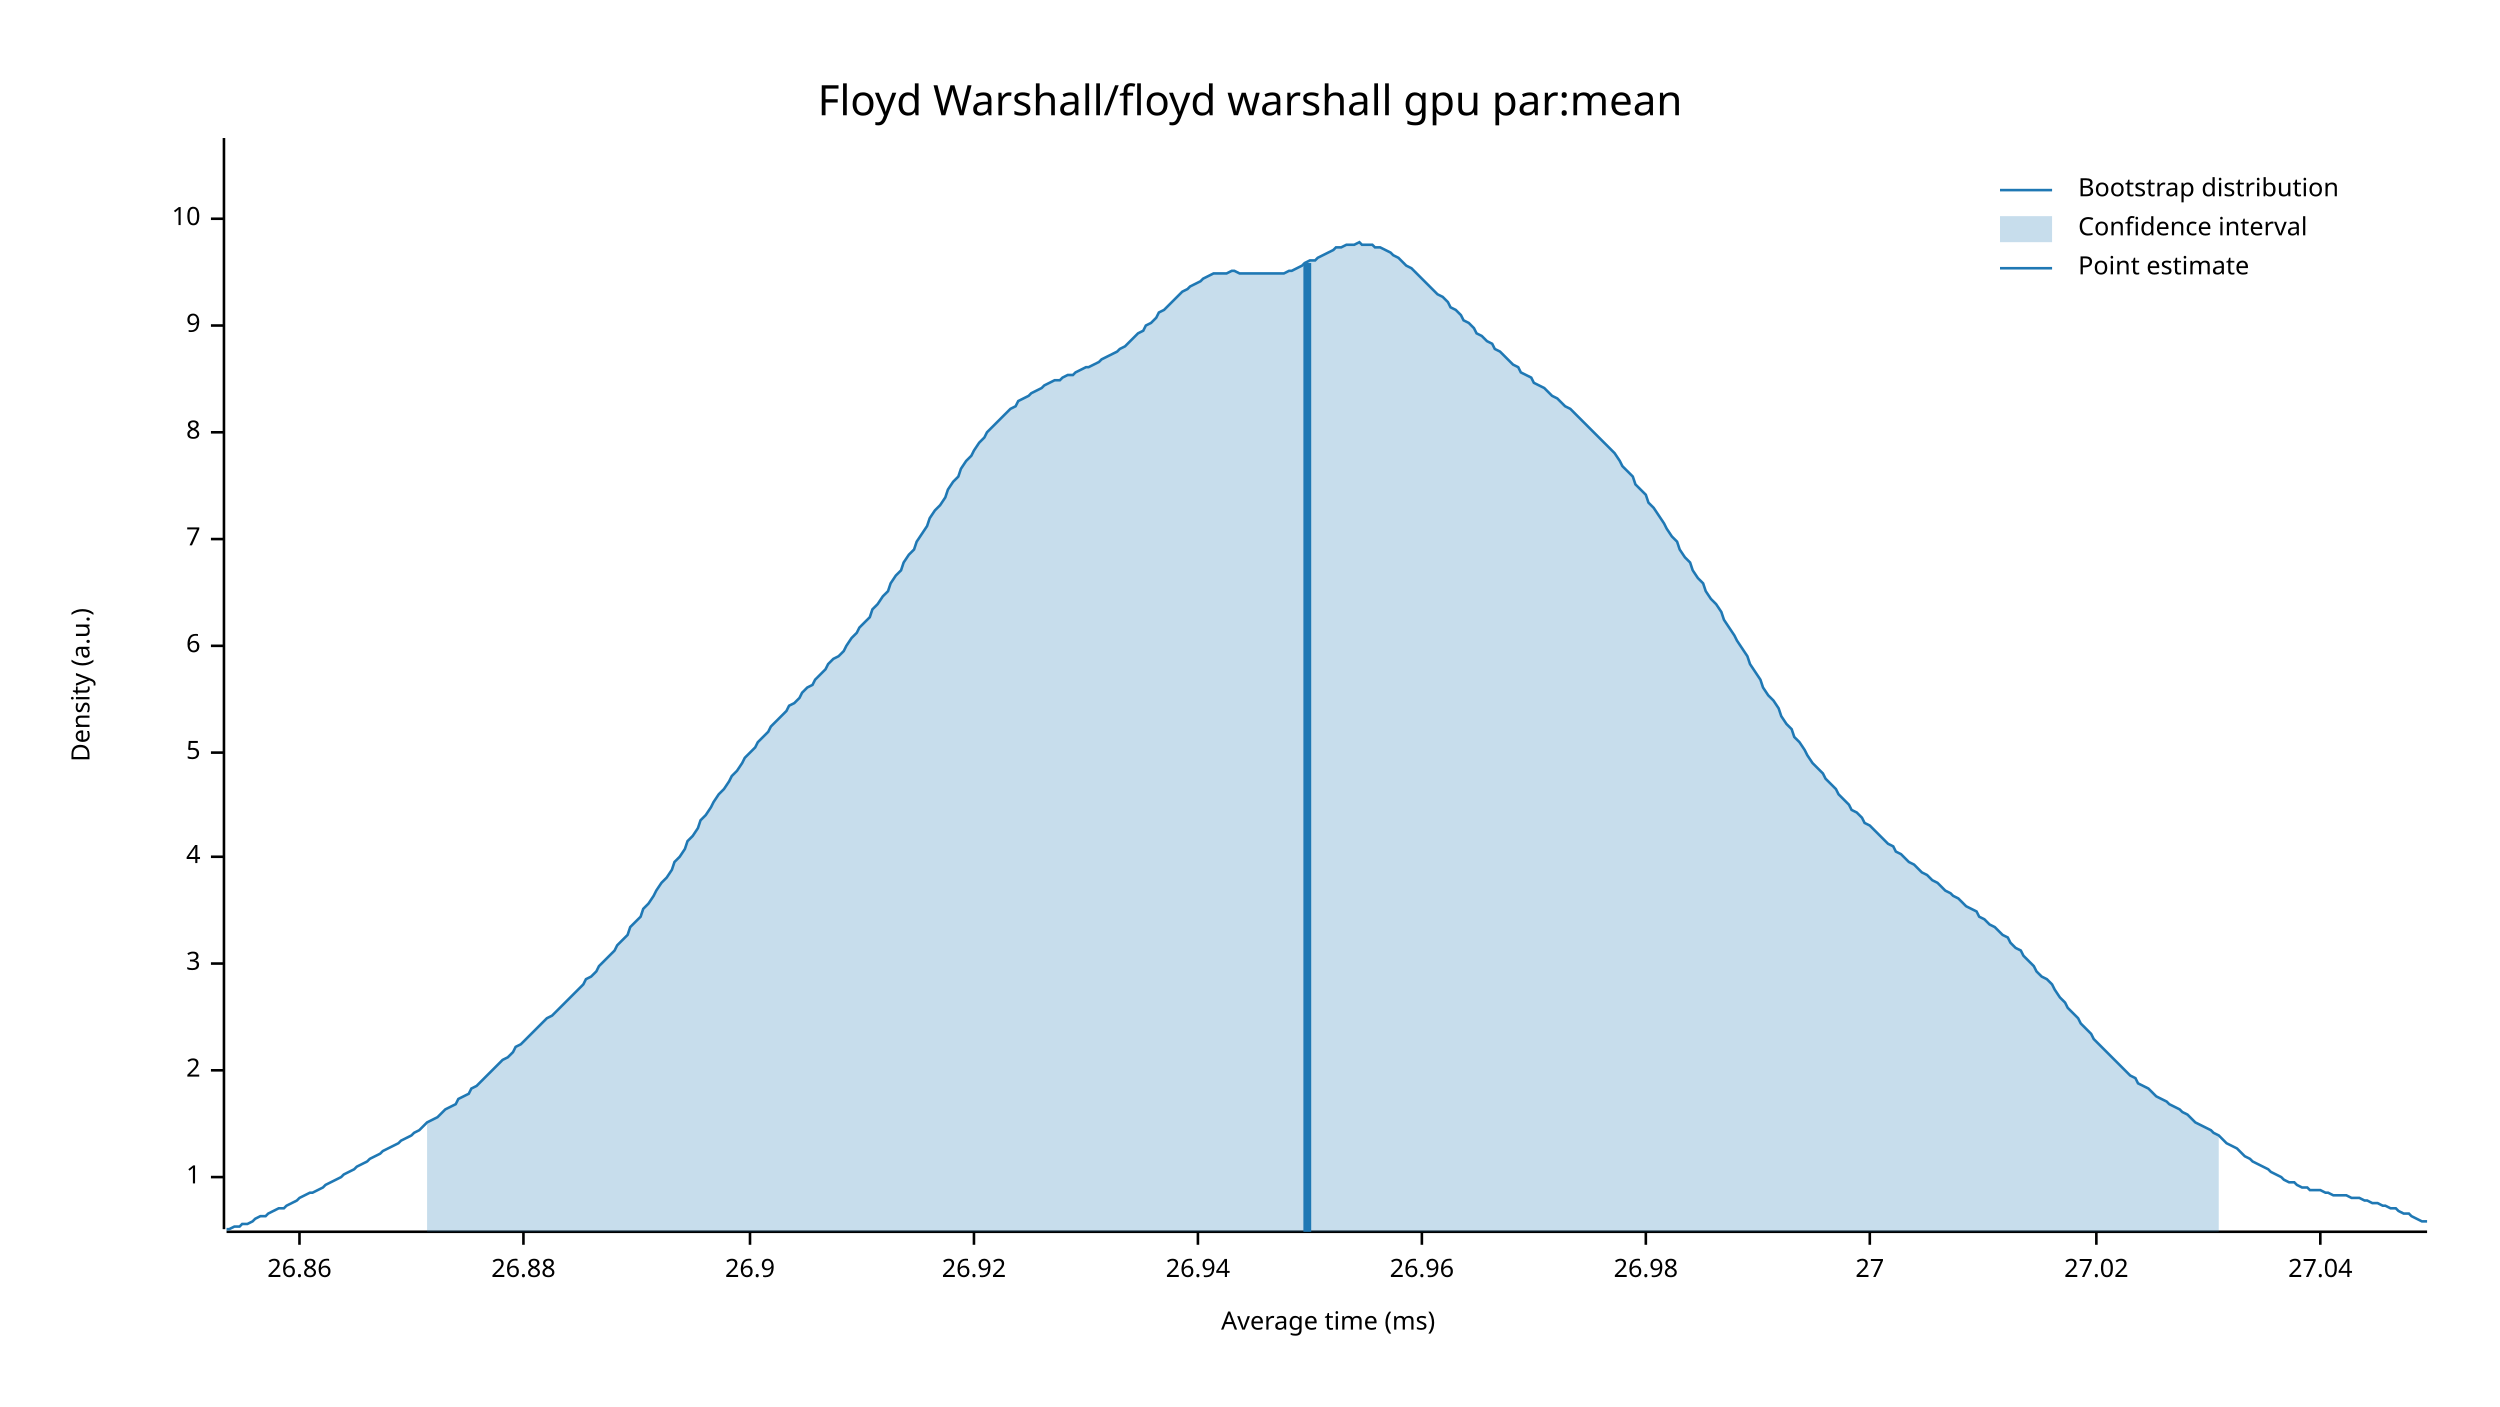
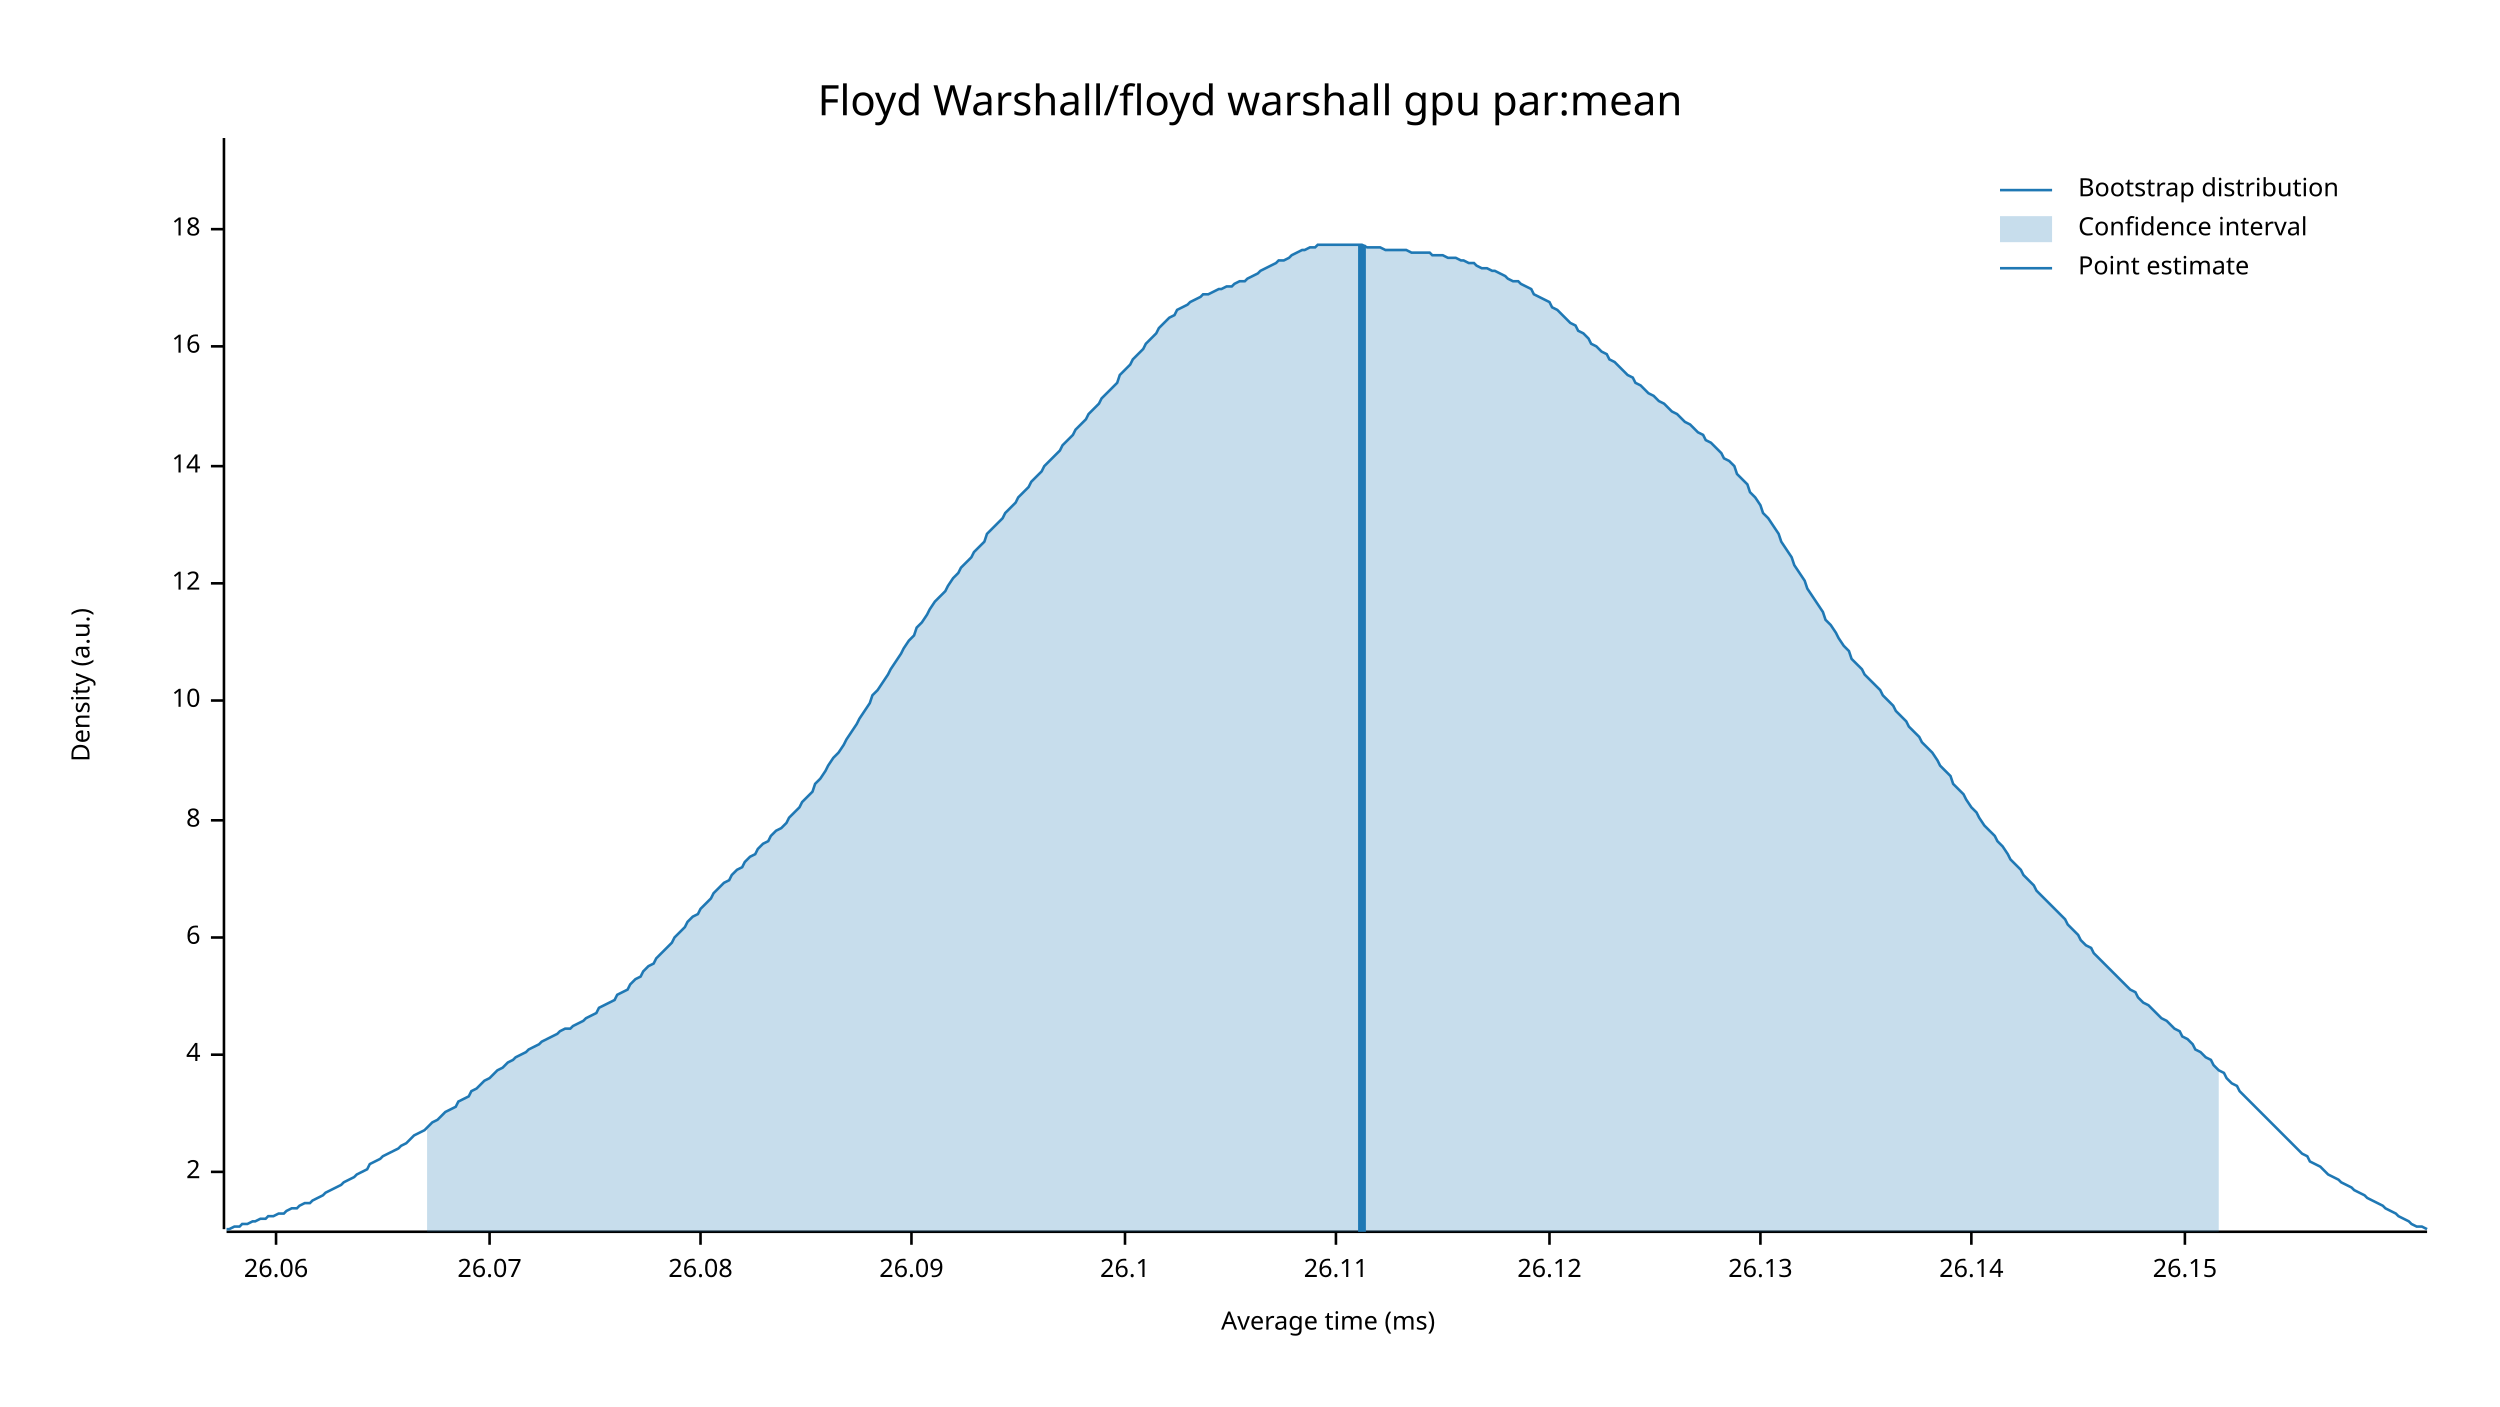
<svg xmlns="http://www.w3.org/2000/svg" width="960" height="540" viewBox="0 0 960 540">
  <text x="480" y="32" dy="0.76em" text-anchor="middle" font-family="sans-serif" font-size="16.129" opacity="1" fill="#000000">
Floyd Warshall/floyd warshall gpu par:mean
</text>
  <text x="27" y="263" dy="0.76em" text-anchor="middle" font-family="sans-serif" font-size="9.677" opacity="1" fill="#000000" transform="rotate(270, 27, 263)">
Density (a.u.)
</text>
  <text x="510" y="513" dy="-0.5ex" text-anchor="middle" font-family="sans-serif" font-size="9.677" opacity="1" fill="#000000">
Average time (ms)
</text>
  <polyline fill="none" opacity="1" stroke="#000000" stroke-width="1" points="86,53 86,472 " />
-   <text x="77" y="452" dy="0.5ex" text-anchor="end" font-family="sans-serif" font-size="9.677" opacity="1" fill="#000000">
- 1
- </text>
-   <polyline fill="none" opacity="1" stroke="#000000" stroke-width="1" points="81,452 86,452 " />
-   <text x="77" y="411" dy="0.5ex" text-anchor="end" font-family="sans-serif" font-size="9.677" opacity="1" fill="#000000">
+   <text x="77" y="450" dy="0.5ex" text-anchor="end" font-family="sans-serif" font-size="9.677" opacity="1" fill="#000000">
2
</text>
-   <polyline fill="none" opacity="1" stroke="#000000" stroke-width="1" points="81,411 86,411 " />
-   <text x="77" y="370" dy="0.5ex" text-anchor="end" font-family="sans-serif" font-size="9.677" opacity="1" fill="#000000">
- 3
- </text>
-   <polyline fill="none" opacity="1" stroke="#000000" stroke-width="1" points="81,370 86,370 " />
-   <text x="77" y="329" dy="0.5ex" text-anchor="end" font-family="sans-serif" font-size="9.677" opacity="1" fill="#000000">
+   <polyline fill="none" opacity="1" stroke="#000000" stroke-width="1" points="81,450 86,450 " />
+   <text x="77" y="405" dy="0.5ex" text-anchor="end" font-family="sans-serif" font-size="9.677" opacity="1" fill="#000000">
4
</text>
-   <polyline fill="none" opacity="1" stroke="#000000" stroke-width="1" points="81,329 86,329 " />
-   <text x="77" y="289" dy="0.5ex" text-anchor="end" font-family="sans-serif" font-size="9.677" opacity="1" fill="#000000">
- 5
- </text>
-   <polyline fill="none" opacity="1" stroke="#000000" stroke-width="1" points="81,289 86,289 " />
-   <text x="77" y="248" dy="0.5ex" text-anchor="end" font-family="sans-serif" font-size="9.677" opacity="1" fill="#000000">
+   <polyline fill="none" opacity="1" stroke="#000000" stroke-width="1" points="81,405 86,405 " />
+   <text x="77" y="360" dy="0.5ex" text-anchor="end" font-family="sans-serif" font-size="9.677" opacity="1" fill="#000000">
6
</text>
-   <polyline fill="none" opacity="1" stroke="#000000" stroke-width="1" points="81,248 86,248 " />
-   <text x="77" y="207" dy="0.5ex" text-anchor="end" font-family="sans-serif" font-size="9.677" opacity="1" fill="#000000">
- 7
- </text>
-   <polyline fill="none" opacity="1" stroke="#000000" stroke-width="1" points="81,207 86,207 " />
-   <text x="77" y="166" dy="0.5ex" text-anchor="end" font-family="sans-serif" font-size="9.677" opacity="1" fill="#000000">
+   <polyline fill="none" opacity="1" stroke="#000000" stroke-width="1" points="81,360 86,360 " />
+   <text x="77" y="315" dy="0.5ex" text-anchor="end" font-family="sans-serif" font-size="9.677" opacity="1" fill="#000000">
8
</text>
-   <polyline fill="none" opacity="1" stroke="#000000" stroke-width="1" points="81,166 86,166 " />
-   <text x="77" y="125" dy="0.5ex" text-anchor="end" font-family="sans-serif" font-size="9.677" opacity="1" fill="#000000">
- 9
- </text>
-   <polyline fill="none" opacity="1" stroke="#000000" stroke-width="1" points="81,125 86,125 " />
-   <text x="77" y="84" dy="0.5ex" text-anchor="end" font-family="sans-serif" font-size="9.677" opacity="1" fill="#000000">
+   <polyline fill="none" opacity="1" stroke="#000000" stroke-width="1" points="81,315 86,315 " />
+   <text x="77" y="269" dy="0.5ex" text-anchor="end" font-family="sans-serif" font-size="9.677" opacity="1" fill="#000000">
10
</text>
-   <polyline fill="none" opacity="1" stroke="#000000" stroke-width="1" points="81,84 86,84 " />
+   <polyline fill="none" opacity="1" stroke="#000000" stroke-width="1" points="81,269 86,269 " />
+   <text x="77" y="224" dy="0.5ex" text-anchor="end" font-family="sans-serif" font-size="9.677" opacity="1" fill="#000000">
+ 12
+ </text>
+   <polyline fill="none" opacity="1" stroke="#000000" stroke-width="1" points="81,224 86,224 " />
+   <text x="77" y="179" dy="0.5ex" text-anchor="end" font-family="sans-serif" font-size="9.677" opacity="1" fill="#000000">
+ 14
+ </text>
+   <polyline fill="none" opacity="1" stroke="#000000" stroke-width="1" points="81,179 86,179 " />
+   <text x="77" y="133" dy="0.5ex" text-anchor="end" font-family="sans-serif" font-size="9.677" opacity="1" fill="#000000">
+ 16
+ </text>
+   <polyline fill="none" opacity="1" stroke="#000000" stroke-width="1" points="81,133 86,133 " />
+   <text x="77" y="88" dy="0.5ex" text-anchor="end" font-family="sans-serif" font-size="9.677" opacity="1" fill="#000000">
+ 18
+ </text>
+   <polyline fill="none" opacity="1" stroke="#000000" stroke-width="1" points="81,88 86,88 " />
  <polyline fill="none" opacity="1" stroke="#000000" stroke-width="1" points="87,473 932,473 " />
-   <text x="115" y="483" dy="0.76em" text-anchor="middle" font-family="sans-serif" font-size="9.677" opacity="1" fill="#000000">
- 26.86
+   <text x="106" y="483" dy="0.76em" text-anchor="middle" font-family="sans-serif" font-size="9.677" opacity="1" fill="#000000">
+ 26.06
</text>
-   <polyline fill="none" opacity="1" stroke="#000000" stroke-width="1" points="115,473 115,478 " />
-   <text x="201" y="483" dy="0.76em" text-anchor="middle" font-family="sans-serif" font-size="9.677" opacity="1" fill="#000000">
- 26.88
+   <polyline fill="none" opacity="1" stroke="#000000" stroke-width="1" points="106,473 106,478 " />
+   <text x="188" y="483" dy="0.76em" text-anchor="middle" font-family="sans-serif" font-size="9.677" opacity="1" fill="#000000">
+ 26.07
</text>
-   <polyline fill="none" opacity="1" stroke="#000000" stroke-width="1" points="201,473 201,478 " />
-   <text x="288" y="483" dy="0.76em" text-anchor="middle" font-family="sans-serif" font-size="9.677" opacity="1" fill="#000000">
- 26.9
+   <polyline fill="none" opacity="1" stroke="#000000" stroke-width="1" points="188,473 188,478 " />
+   <text x="269" y="483" dy="0.76em" text-anchor="middle" font-family="sans-serif" font-size="9.677" opacity="1" fill="#000000">
+ 26.08
</text>
-   <polyline fill="none" opacity="1" stroke="#000000" stroke-width="1" points="288,473 288,478 " />
-   <text x="374" y="483" dy="0.76em" text-anchor="middle" font-family="sans-serif" font-size="9.677" opacity="1" fill="#000000">
- 26.92
+   <polyline fill="none" opacity="1" stroke="#000000" stroke-width="1" points="269,473 269,478 " />
+   <text x="350" y="483" dy="0.76em" text-anchor="middle" font-family="sans-serif" font-size="9.677" opacity="1" fill="#000000">
+ 26.09
</text>
-   <polyline fill="none" opacity="1" stroke="#000000" stroke-width="1" points="374,473 374,478 " />
-   <text x="460" y="483" dy="0.76em" text-anchor="middle" font-family="sans-serif" font-size="9.677" opacity="1" fill="#000000">
- 26.94
+   <polyline fill="none" opacity="1" stroke="#000000" stroke-width="1" points="350,473 350,478 " />
+   <text x="432" y="483" dy="0.76em" text-anchor="middle" font-family="sans-serif" font-size="9.677" opacity="1" fill="#000000">
+ 26.1
</text>
-   <polyline fill="none" opacity="1" stroke="#000000" stroke-width="1" points="460,473 460,478 " />
-   <text x="546" y="483" dy="0.76em" text-anchor="middle" font-family="sans-serif" font-size="9.677" opacity="1" fill="#000000">
- 26.96
+   <polyline fill="none" opacity="1" stroke="#000000" stroke-width="1" points="432,473 432,478 " />
+   <text x="513" y="483" dy="0.76em" text-anchor="middle" font-family="sans-serif" font-size="9.677" opacity="1" fill="#000000">
+ 26.11
</text>
-   <polyline fill="none" opacity="1" stroke="#000000" stroke-width="1" points="546,473 546,478 " />
-   <text x="632" y="483" dy="0.76em" text-anchor="middle" font-family="sans-serif" font-size="9.677" opacity="1" fill="#000000">
- 26.98
+   <polyline fill="none" opacity="1" stroke="#000000" stroke-width="1" points="513,473 513,478 " />
+   <text x="595" y="483" dy="0.76em" text-anchor="middle" font-family="sans-serif" font-size="9.677" opacity="1" fill="#000000">
+ 26.12
</text>
-   <polyline fill="none" opacity="1" stroke="#000000" stroke-width="1" points="632,473 632,478 " />
-   <text x="718" y="483" dy="0.76em" text-anchor="middle" font-family="sans-serif" font-size="9.677" opacity="1" fill="#000000">
- 27
+   <polyline fill="none" opacity="1" stroke="#000000" stroke-width="1" points="595,473 595,478 " />
+   <text x="676" y="483" dy="0.76em" text-anchor="middle" font-family="sans-serif" font-size="9.677" opacity="1" fill="#000000">
+ 26.13
</text>
-   <polyline fill="none" opacity="1" stroke="#000000" stroke-width="1" points="718,473 718,478 " />
-   <text x="805" y="483" dy="0.76em" text-anchor="middle" font-family="sans-serif" font-size="9.677" opacity="1" fill="#000000">
- 27.02
+   <polyline fill="none" opacity="1" stroke="#000000" stroke-width="1" points="676,473 676,478 " />
+   <text x="757" y="483" dy="0.76em" text-anchor="middle" font-family="sans-serif" font-size="9.677" opacity="1" fill="#000000">
+ 26.14
</text>
-   <polyline fill="none" opacity="1" stroke="#000000" stroke-width="1" points="805,473 805,478 " />
-   <text x="891" y="483" dy="0.76em" text-anchor="middle" font-family="sans-serif" font-size="9.677" opacity="1" fill="#000000">
- 27.04
+   <polyline fill="none" opacity="1" stroke="#000000" stroke-width="1" points="757,473 757,478 " />
+   <text x="839" y="483" dy="0.76em" text-anchor="middle" font-family="sans-serif" font-size="9.677" opacity="1" fill="#000000">
+ 26.15
</text>
-   <polyline fill="none" opacity="1" stroke="#000000" stroke-width="1" points="891,473 891,478 " />
-   <polyline fill="none" opacity="1" stroke="#1F78B4" stroke-width="1" points="87,472 88,472 90,471 92,471 93,470 95,470 97,469 98,468 100,467 102,467 103,466 105,465 107,464 109,464 110,463 112,462 114,461 115,460 117,459 119,458 120,458 122,457 124,456 125,455 127,454 129,453 131,452 132,451 134,450 136,449 137,448 139,447 141,446 142,445 144,444 146,443 147,442 149,441 151,440 153,439 154,438 156,437 158,436 159,435 161,434 163,432 164,431 166,430 168,429 169,428 171,426 173,425 175,424 176,422 178,421 180,420 181,418 183,417 185,415 186,414 188,412 190,410 191,409 193,407 195,406 197,404 198,402 200,401 202,399 203,398 205,396 207,394 208,393 210,391 212,390 214,388 215,387 217,385 219,383 220,382 222,380 224,378 225,376 227,375 229,373 230,371 232,369 234,367 236,365 237,363 239,361 241,359 242,356 244,354 246,352 247,349 249,347 251,344 252,342 254,339 256,337 258,334 259,331 261,329 263,326 264,323 266,321 268,318 269,315 271,313 273,310 274,308 276,305 278,303 280,300 281,298 283,296 285,293 286,291 288,289 290,287 291,285 293,283 295,281 296,279 298,277 300,275 302,273 303,271 305,270 307,268 308,266 310,264 312,263 313,261 315,259 317,257 318,255 320,253 322,252 324,250 325,248 327,245 329,243 330,241 332,239 334,237 335,234 337,232 339,229 341,227 342,224 344,221 346,219 347,216 349,213 351,211 352,208 354,205 356,202 357,199 359,196 361,194 363,191 364,188 366,185 368,183 369,180 371,177 373,175 374,173 376,170 378,168 379,166 381,164 383,162 385,160 386,159 388,157 390,156 391,154 393,153 395,152 396,151 398,150 400,149 401,148 403,147 405,146 407,146 408,145 410,144 412,144 413,143 415,142 417,141 418,141 420,140 422,139 423,138 425,137 427,136 429,135 430,134 432,133 434,131 435,130 437,128 439,127 440,125 442,124 444,122 445,120 447,119 449,117 451,115 452,114 454,112 456,111 457,110 459,109 461,108 462,107 464,106 466,105 468,105 469,105 471,105 473,104 474,104 476,105 478,105 479,105 481,105 483,105 484,105 486,105 488,105 490,105 491,105 493,105 495,104 496,104 498,103 500,102 501,101 503,100 505,100 506,99 508,98 510,97 512,96 513,95 515,95 517,94 518,94 520,94 522,93 523,94 525,94 527,94 528,95 530,95 532,96 534,97 535,98 537,99 539,101 540,102 542,103 544,105 545,106 547,108 549,110 550,111 552,113 554,114 556,116 557,118 559,119 561,121 562,123 564,124 566,126 567,128 569,129 571,131 573,132 574,134 576,135 578,137 579,138 581,140 583,141 584,143 586,144 588,145 589,147 591,148 593,149 595,151 596,152 598,153 600,155 601,156 603,157 605,159 606,160 608,162 610,164 611,165 613,167 615,169 617,171 618,172 620,174 622,177 623,179 625,181 627,183 628,186 630,188 632,190 633,193 635,195 637,198 639,201 640,203 642,206 644,208 645,211 647,214 649,216 650,219 652,222 654,224 655,227 657,230 659,232 661,235 662,238 664,241 666,244 667,246 669,249 671,252 672,255 674,258 676,261 677,264 679,267 681,269 683,272 684,275 686,278 688,280 689,283 691,285 693,288 694,290 696,293 698,295 700,297 701,299 703,301 705,303 706,305 708,307 710,309 711,311 713,312 715,314 716,316 718,317 720,319 722,321 723,322 725,324 727,325 728,327 730,328 732,330 733,331 735,332 737,334 738,335 740,336 742,338 744,339 745,340 747,342 749,343 750,344 752,345 754,347 755,348 757,349 759,350 760,352 762,353 764,355 766,356 767,357 769,359 771,360 772,362 774,364 776,365 777,367 779,369 781,371 782,373 784,375 786,376 788,378 789,380 791,383 793,385 794,387 796,389 798,391 799,393 801,395 803,397 804,399 806,401 808,403 810,405 811,406 813,408 815,410 816,411 818,413 820,414 821,416 823,417 825,418 827,420 828,421 830,422 832,423 833,424 835,425 837,426 838,427 840,428 842,430 843,431 845,432 847,433 849,434 850,435 852,436 854,438 855,439 857,440 859,441 860,442 862,444 864,445 865,446 867,447 869,448 871,449 872,450 874,451 876,452 877,453 879,454 881,454 882,455 884,456 886,456 887,457 889,457 891,457 893,458 894,458 896,459 898,459 899,459 901,459 903,460 904,460 906,460 908,461 909,461 911,462 913,462 915,463 916,463 918,464 920,464 921,465 923,466 925,466 926,467 928,468 930,469 932,469 " />
-   <polygon opacity="0.25" fill="#1F78B4" points="164,431 166,430 168,429 169,428 171,426 173,425 175,424 176,422 178,421 180,420 181,418 183,417 185,415 186,414 188,412 190,410 191,409 193,407 195,406 197,404 198,402 200,401 202,399 203,398 205,396 207,394 208,393 210,391 212,390 214,388 215,387 217,385 219,383 220,382 222,380 224,378 225,376 227,375 229,373 230,371 232,369 234,367 236,365 237,363 239,361 241,359 242,356 244,354 246,352 247,349 249,347 251,344 252,342 254,339 256,337 258,334 259,331 261,329 263,326 264,323 266,321 268,318 269,315 271,313 273,310 274,308 276,305 278,303 280,300 281,298 283,296 285,293 286,291 288,289 290,287 291,285 293,283 295,281 296,279 298,277 300,275 302,273 303,271 305,270 307,268 308,266 310,264 312,263 313,261 315,259 317,257 318,255 320,253 322,252 324,250 325,248 327,245 329,243 330,241 332,239 334,237 335,234 337,232 339,229 341,227 342,224 344,221 346,219 347,216 349,213 351,211 352,208 354,205 356,202 357,199 359,196 361,194 363,191 364,188 366,185 368,183 369,180 371,177 373,175 374,173 376,170 378,168 379,166 381,164 383,162 385,160 386,159 388,157 390,156 391,154 393,153 395,152 396,151 398,150 400,149 401,148 403,147 405,146 407,146 408,145 410,144 412,144 413,143 415,142 417,141 418,141 420,140 422,139 423,138 425,137 427,136 429,135 430,134 432,133 434,131 435,130 437,128 439,127 440,125 442,124 444,122 445,120 447,119 449,117 451,115 452,114 454,112 456,111 457,110 459,109 461,108 462,107 464,106 466,105 468,105 469,105 471,105 473,104 474,104 476,105 478,105 479,105 481,105 483,105 484,105 486,105 488,105 490,105 491,105 493,105 495,104 496,104 498,103 500,102 501,101 503,100 505,100 506,99 508,98 510,97 512,96 513,95 515,95 517,94 518,94 520,94 522,93 523,94 525,94 527,94 528,95 530,95 532,96 534,97 535,98 537,99 539,101 540,102 542,103 544,105 545,106 547,108 549,110 550,111 552,113 554,114 556,116 557,118 559,119 561,121 562,123 564,124 566,126 567,128 569,129 571,131 573,132 574,134 576,135 578,137 579,138 581,140 583,141 584,143 586,144 588,145 589,147 591,148 593,149 595,151 596,152 598,153 600,155 601,156 603,157 605,159 606,160 608,162 610,164 611,165 613,167 615,169 617,171 618,172 620,174 622,177 623,179 625,181 627,183 628,186 630,188 632,190 633,193 635,195 637,198 639,201 640,203 642,206 644,208 645,211 647,214 649,216 650,219 652,222 654,224 655,227 657,230 659,232 661,235 662,238 664,241 666,244 667,246 669,249 671,252 672,255 674,258 676,261 677,264 679,267 681,269 683,272 684,275 686,278 688,280 689,283 691,285 693,288 694,290 696,293 698,295 700,297 701,299 703,301 705,303 706,305 708,307 710,309 711,311 713,312 715,314 716,316 718,317 720,319 722,321 723,322 725,324 727,325 728,327 730,328 732,330 733,331 735,332 737,334 738,335 740,336 742,338 744,339 745,340 747,342 749,343 750,344 752,345 754,347 755,348 757,349 759,350 760,352 762,353 764,355 766,356 767,357 769,359 771,360 772,362 774,364 776,365 777,367 779,369 781,371 782,373 784,375 786,376 788,378 789,380 791,383 793,385 794,387 796,389 798,391 799,393 801,395 803,397 804,399 806,401 808,403 810,405 811,406 813,408 815,410 816,411 818,413 820,414 821,416 823,417 825,418 827,420 828,421 830,422 832,423 833,424 835,425 837,426 838,427 840,428 842,430 843,431 845,432 847,433 849,434 850,435 852,436 852,473 164,473 " />
-   <polyline fill="none" opacity="1" stroke="#1F78B4" stroke-width="3" points="502,473 502,101 " />
+   <polyline fill="none" opacity="1" stroke="#000000" stroke-width="1" points="839,473 839,478 " />
+   <polyline fill="none" opacity="1" stroke="#1F78B4" stroke-width="1" points="87,472 88,472 90,471 92,471 93,470 95,470 97,469 98,469 100,468 102,468 103,467 105,467 107,466 109,466 110,465 112,464 114,464 115,463 117,462 119,462 120,461 122,460 124,459 125,458 127,457 129,456 131,455 132,454 134,453 136,452 137,451 139,450 141,449 142,447 144,446 146,445 147,444 149,443 151,442 153,441 154,440 156,439 158,437 159,436 161,435 163,434 164,433 166,431 168,430 169,429 171,427 173,426 175,425 176,423 178,422 180,421 181,419 183,418 185,416 186,415 188,414 190,412 191,411 193,410 195,408 197,407 198,406 200,405 202,404 203,403 205,402 207,401 208,400 210,399 212,398 214,397 215,396 217,395 219,395 220,394 222,393 224,392 225,391 227,390 229,389 230,387 232,386 234,385 236,384 237,382 239,381 241,380 242,378 244,376 246,375 247,373 249,371 251,370 252,368 254,366 256,364 258,362 259,360 261,358 263,356 264,354 266,352 268,351 269,349 271,347 273,345 274,343 276,341 278,339 280,338 281,336 283,334 285,333 286,331 288,329 290,328 291,326 293,324 295,323 296,321 298,319 300,318 302,316 303,314 305,312 307,310 308,308 310,306 312,304 313,301 315,299 317,296 318,294 320,291 322,289 324,286 325,284 327,281 329,278 330,276 332,273 334,270 335,267 337,265 339,262 341,259 342,257 344,254 346,251 347,249 349,246 351,244 352,241 354,239 356,236 357,234 359,231 361,229 363,227 364,225 366,222 368,220 369,218 371,216 373,214 374,212 376,210 378,208 379,205 381,203 383,201 385,199 386,197 388,195 390,193 391,191 393,189 395,187 396,185 398,183 400,181 401,179 403,177 405,175 407,173 408,171 410,169 412,167 413,165 415,163 417,161 418,159 420,157 422,155 423,153 425,151 427,149 429,147 430,144 432,142 434,140 435,138 437,136 439,134 440,132 442,130 444,128 445,126 447,124 449,122 451,121 452,119 454,118 456,117 457,116 459,115 461,114 462,113 464,113 466,112 468,111 469,111 471,110 473,110 474,109 476,108 478,108 479,107 481,106 483,105 484,104 486,103 488,102 490,101 491,100 493,100 495,99 496,98 498,97 500,96 501,96 503,95 505,95 506,94 508,94 510,94 512,94 513,94 515,94 517,94 518,94 520,94 522,94 523,94 525,95 527,95 528,95 530,95 532,96 534,96 535,96 537,96 539,96 540,96 542,97 544,97 545,97 547,97 549,97 550,98 552,98 554,98 556,99 557,99 559,99 561,100 562,100 564,101 566,101 567,102 569,103 571,103 573,104 574,104 576,105 578,106 579,107 581,108 583,108 584,109 586,110 588,111 589,113 591,114 593,115 595,116 596,118 598,119 600,121 601,122 603,124 605,125 606,127 608,128 610,130 611,132 613,133 615,135 617,136 618,138 620,139 622,141 623,142 625,144 627,145 628,147 630,148 632,150 633,151 635,152 637,154 639,155 640,156 642,158 644,159 645,160 647,162 649,163 650,164 652,166 654,167 655,169 657,170 659,172 661,174 662,176 664,177 666,179 667,182 669,184 671,186 672,189 674,191 676,194 677,197 679,199 681,202 683,205 684,208 686,211 688,214 689,217 691,220 693,223 694,226 696,229 698,232 700,235 701,238 703,240 705,243 706,245 708,248 710,250 711,253 713,255 715,257 716,259 718,261 720,263 722,265 723,267 725,269 727,271 728,273 730,275 732,277 733,279 735,281 737,283 738,285 740,287 742,289 744,292 745,294 747,296 749,298 750,301 752,303 754,305 755,307 757,310 759,312 760,314 762,317 764,319 766,321 767,323 769,325 771,328 772,330 774,332 776,334 777,336 779,338 781,340 782,342 784,344 786,346 788,348 789,349 791,351 793,353 794,355 796,357 798,359 799,361 801,363 803,364 804,366 806,368 808,370 810,372 811,373 813,375 815,377 816,378 818,380 820,381 821,383 823,385 825,386 827,388 828,389 830,391 832,392 833,393 835,395 837,396 838,398 840,399 842,401 843,403 845,404 847,406 849,407 850,409 852,411 854,412 855,414 857,416 859,417 860,419 862,421 864,423 865,424 867,426 869,428 871,430 872,431 874,433 876,435 877,436 879,438 881,440 882,441 884,443 886,444 887,446 889,447 891,448 893,450 894,451 896,452 898,453 899,454 901,455 903,456 904,457 906,458 908,459 909,460 911,461 913,462 915,463 916,464 918,465 920,466 921,467 923,468 925,469 926,470 928,471 930,471 932,472 " />
+   <polygon opacity="0.25" fill="#1F78B4" points="164,433 166,431 168,430 169,429 171,427 173,426 175,425 176,423 178,422 180,421 181,419 183,418 185,416 186,415 188,414 190,412 191,411 193,410 195,408 197,407 198,406 200,405 202,404 203,403 205,402 207,401 208,400 210,399 212,398 214,397 215,396 217,395 219,395 220,394 222,393 224,392 225,391 227,390 229,389 230,387 232,386 234,385 236,384 237,382 239,381 241,380 242,378 244,376 246,375 247,373 249,371 251,370 252,368 254,366 256,364 258,362 259,360 261,358 263,356 264,354 266,352 268,351 269,349 271,347 273,345 274,343 276,341 278,339 280,338 281,336 283,334 285,333 286,331 288,329 290,328 291,326 293,324 295,323 296,321 298,319 300,318 302,316 303,314 305,312 307,310 308,308 310,306 312,304 313,301 315,299 317,296 318,294 320,291 322,289 324,286 325,284 327,281 329,278 330,276 332,273 334,270 335,267 337,265 339,262 341,259 342,257 344,254 346,251 347,249 349,246 351,244 352,241 354,239 356,236 357,234 359,231 361,229 363,227 364,225 366,222 368,220 369,218 371,216 373,214 374,212 376,210 378,208 379,205 381,203 383,201 385,199 386,197 388,195 390,193 391,191 393,189 395,187 396,185 398,183 400,181 401,179 403,177 405,175 407,173 408,171 410,169 412,167 413,165 415,163 417,161 418,159 420,157 422,155 423,153 425,151 427,149 429,147 430,144 432,142 434,140 435,138 437,136 439,134 440,132 442,130 444,128 445,126 447,124 449,122 451,121 452,119 454,118 456,117 457,116 459,115 461,114 462,113 464,113 466,112 468,111 469,111 471,110 473,110 474,109 476,108 478,108 479,107 481,106 483,105 484,104 486,103 488,102 490,101 491,100 493,100 495,99 496,98 498,97 500,96 501,96 503,95 505,95 506,94 508,94 510,94 512,94 513,94 515,94 517,94 518,94 520,94 522,94 523,94 525,95 527,95 528,95 530,95 532,96 534,96 535,96 537,96 539,96 540,96 542,97 544,97 545,97 547,97 549,97 550,98 552,98 554,98 556,99 557,99 559,99 561,100 562,100 564,101 566,101 567,102 569,103 571,103 573,104 574,104 576,105 578,106 579,107 581,108 583,108 584,109 586,110 588,111 589,113 591,114 593,115 595,116 596,118 598,119 600,121 601,122 603,124 605,125 606,127 608,128 610,130 611,132 613,133 615,135 617,136 618,138 620,139 622,141 623,142 625,144 627,145 628,147 630,148 632,150 633,151 635,152 637,154 639,155 640,156 642,158 644,159 645,160 647,162 649,163 650,164 652,166 654,167 655,169 657,170 659,172 661,174 662,176 664,177 666,179 667,182 669,184 671,186 672,189 674,191 676,194 677,197 679,199 681,202 683,205 684,208 686,211 688,214 689,217 691,220 693,223 694,226 696,229 698,232 700,235 701,238 703,240 705,243 706,245 708,248 710,250 711,253 713,255 715,257 716,259 718,261 720,263 722,265 723,267 725,269 727,271 728,273 730,275 732,277 733,279 735,281 737,283 738,285 740,287 742,289 744,292 745,294 747,296 749,298 750,301 752,303 754,305 755,307 757,310 759,312 760,314 762,317 764,319 766,321 767,323 769,325 771,328 772,330 774,332 776,334 777,336 779,338 781,340 782,342 784,344 786,346 788,348 789,349 791,351 793,353 794,355 796,357 798,359 799,361 801,363 803,364 804,366 806,368 808,370 810,372 811,373 813,375 815,377 816,378 818,380 820,381 821,383 823,385 825,386 827,388 828,389 830,391 832,392 833,393 835,395 837,396 838,398 840,399 842,401 843,403 845,404 847,406 849,407 850,409 852,411 852,473 164,473 " />
+   <polyline fill="none" opacity="1" stroke="#1F78B4" stroke-width="3" points="523,473 523,94 " />
  <text x="798" y="68" dy="0.76em" text-anchor="start" font-family="sans-serif" font-size="9.677" opacity="1" fill="#000000">
Bootstrap distribution
</text>
  <text x="798" y="83" dy="0.76em" text-anchor="start" font-family="sans-serif" font-size="9.677" opacity="1" fill="#000000">
Confidence interval
</text>
  <text x="798" y="98" dy="0.76em" text-anchor="start" font-family="sans-serif" font-size="9.677" opacity="1" fill="#000000">
Point estimate
</text>
  <polyline fill="none" opacity="1" stroke="#1F78B4" stroke-width="1" points="768,73 788,73 " />
  <rect x="768" y="83" width="20" height="10" opacity="0.25" fill="#1F78B4" stroke="none" />
  <polyline fill="none" opacity="1" stroke="#1F78B4" stroke-width="1" points="768,103 788,103 " />
</svg>
